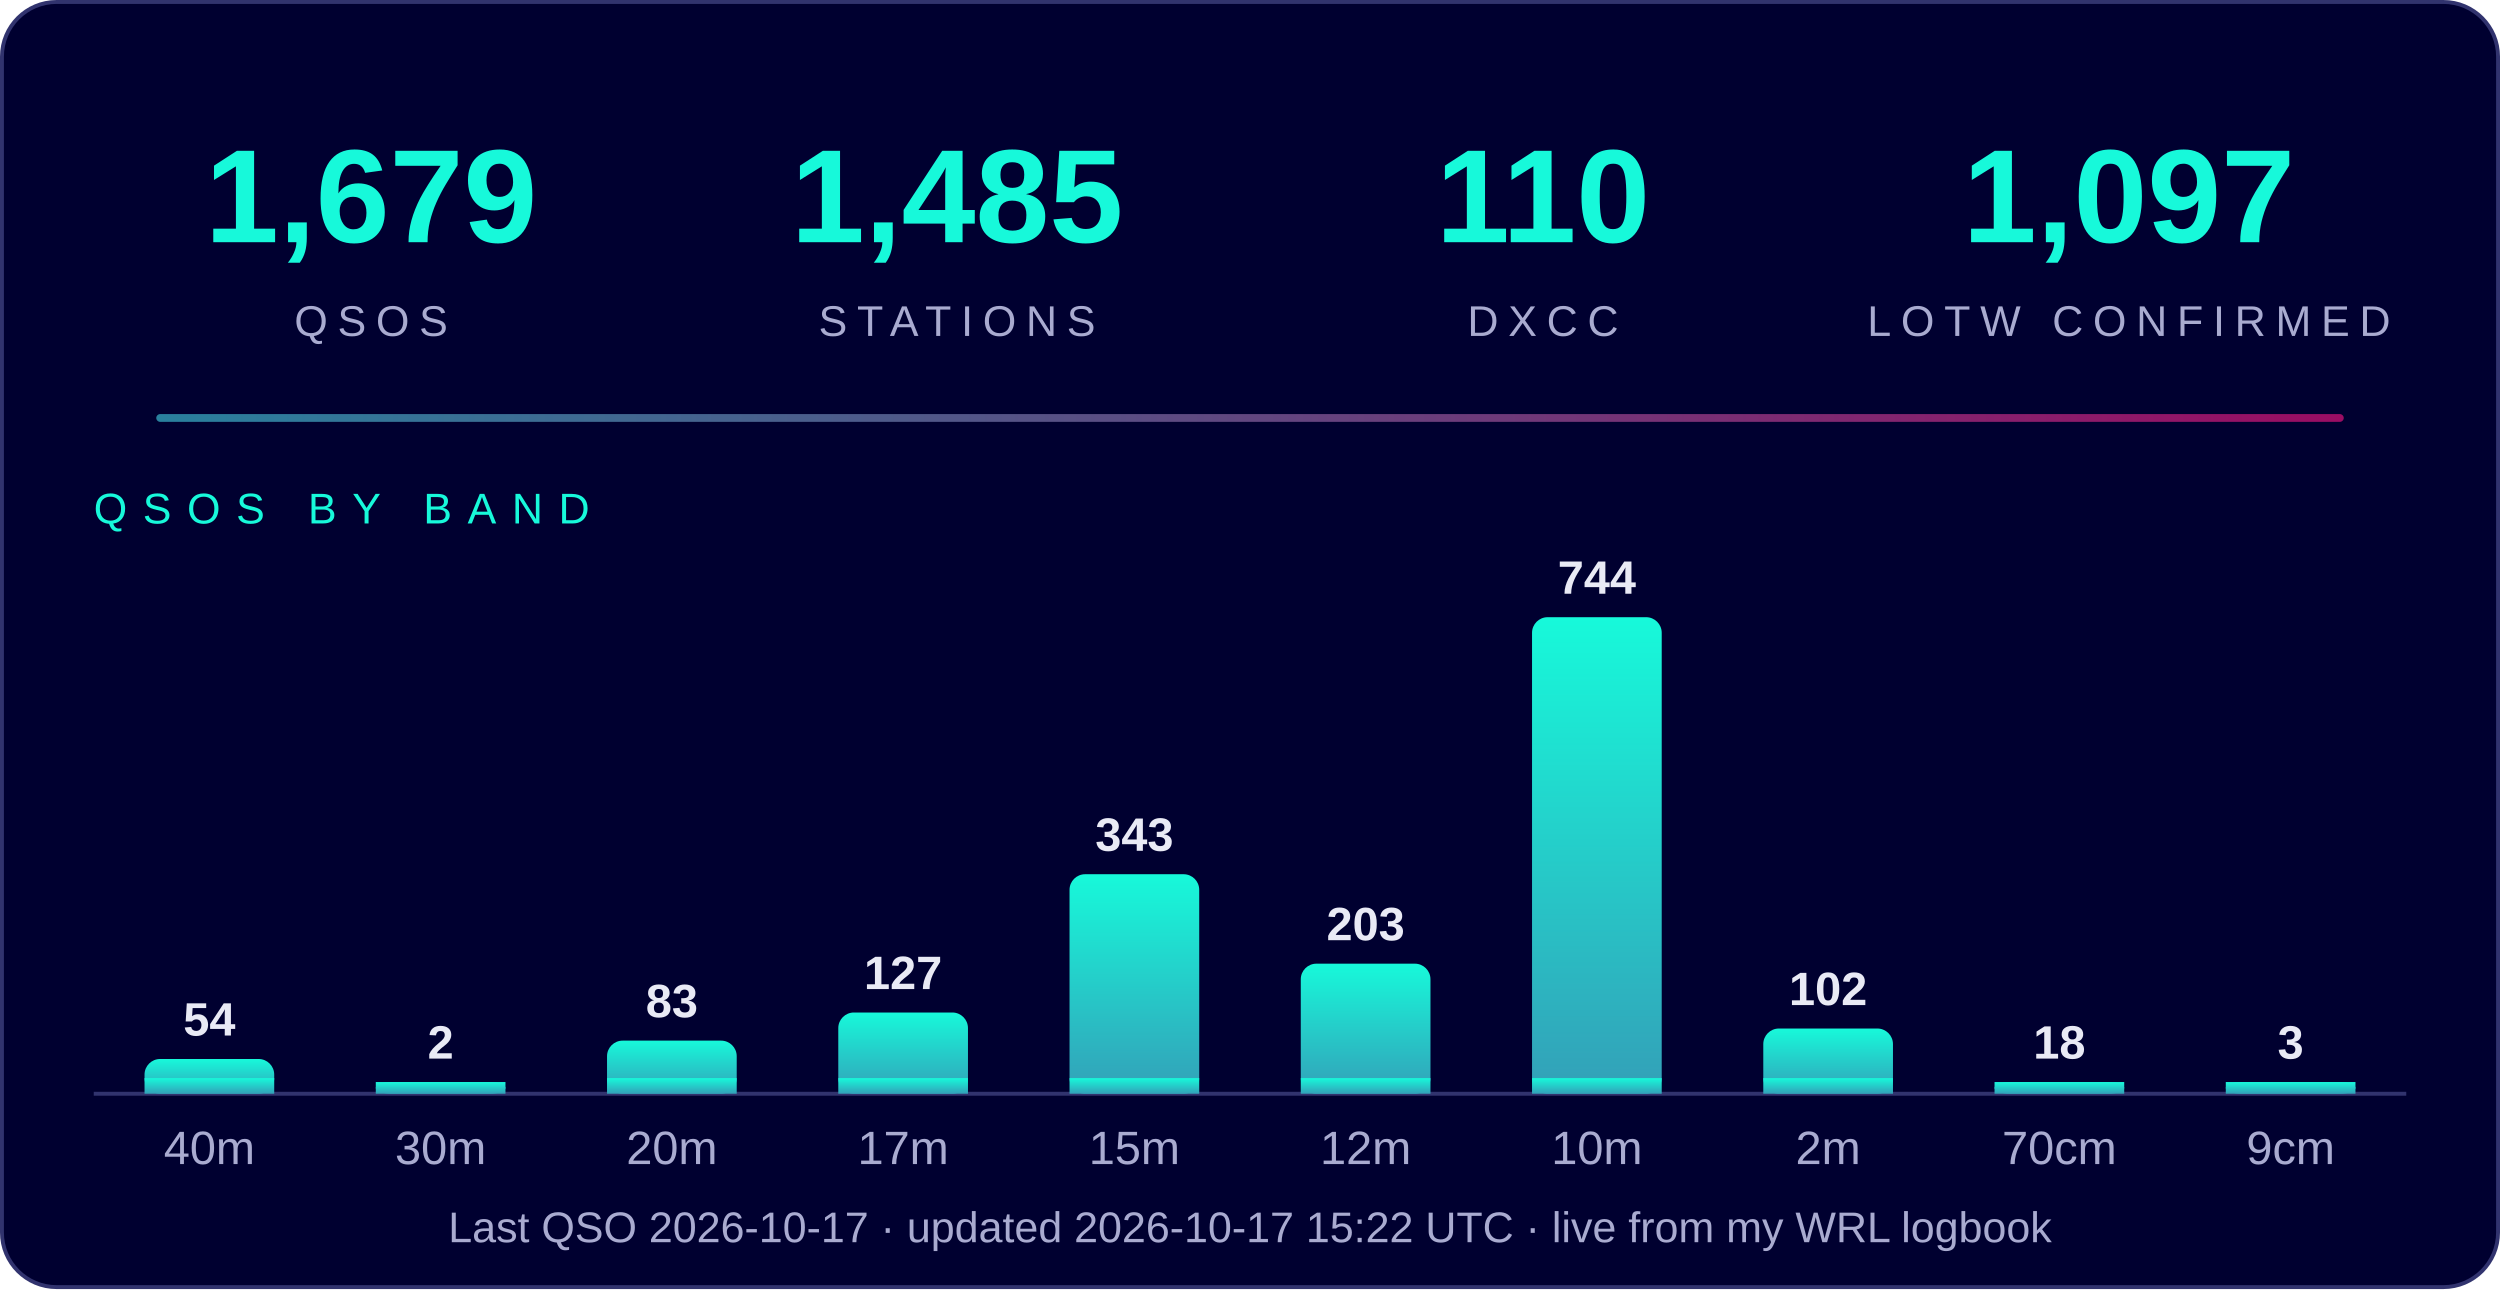
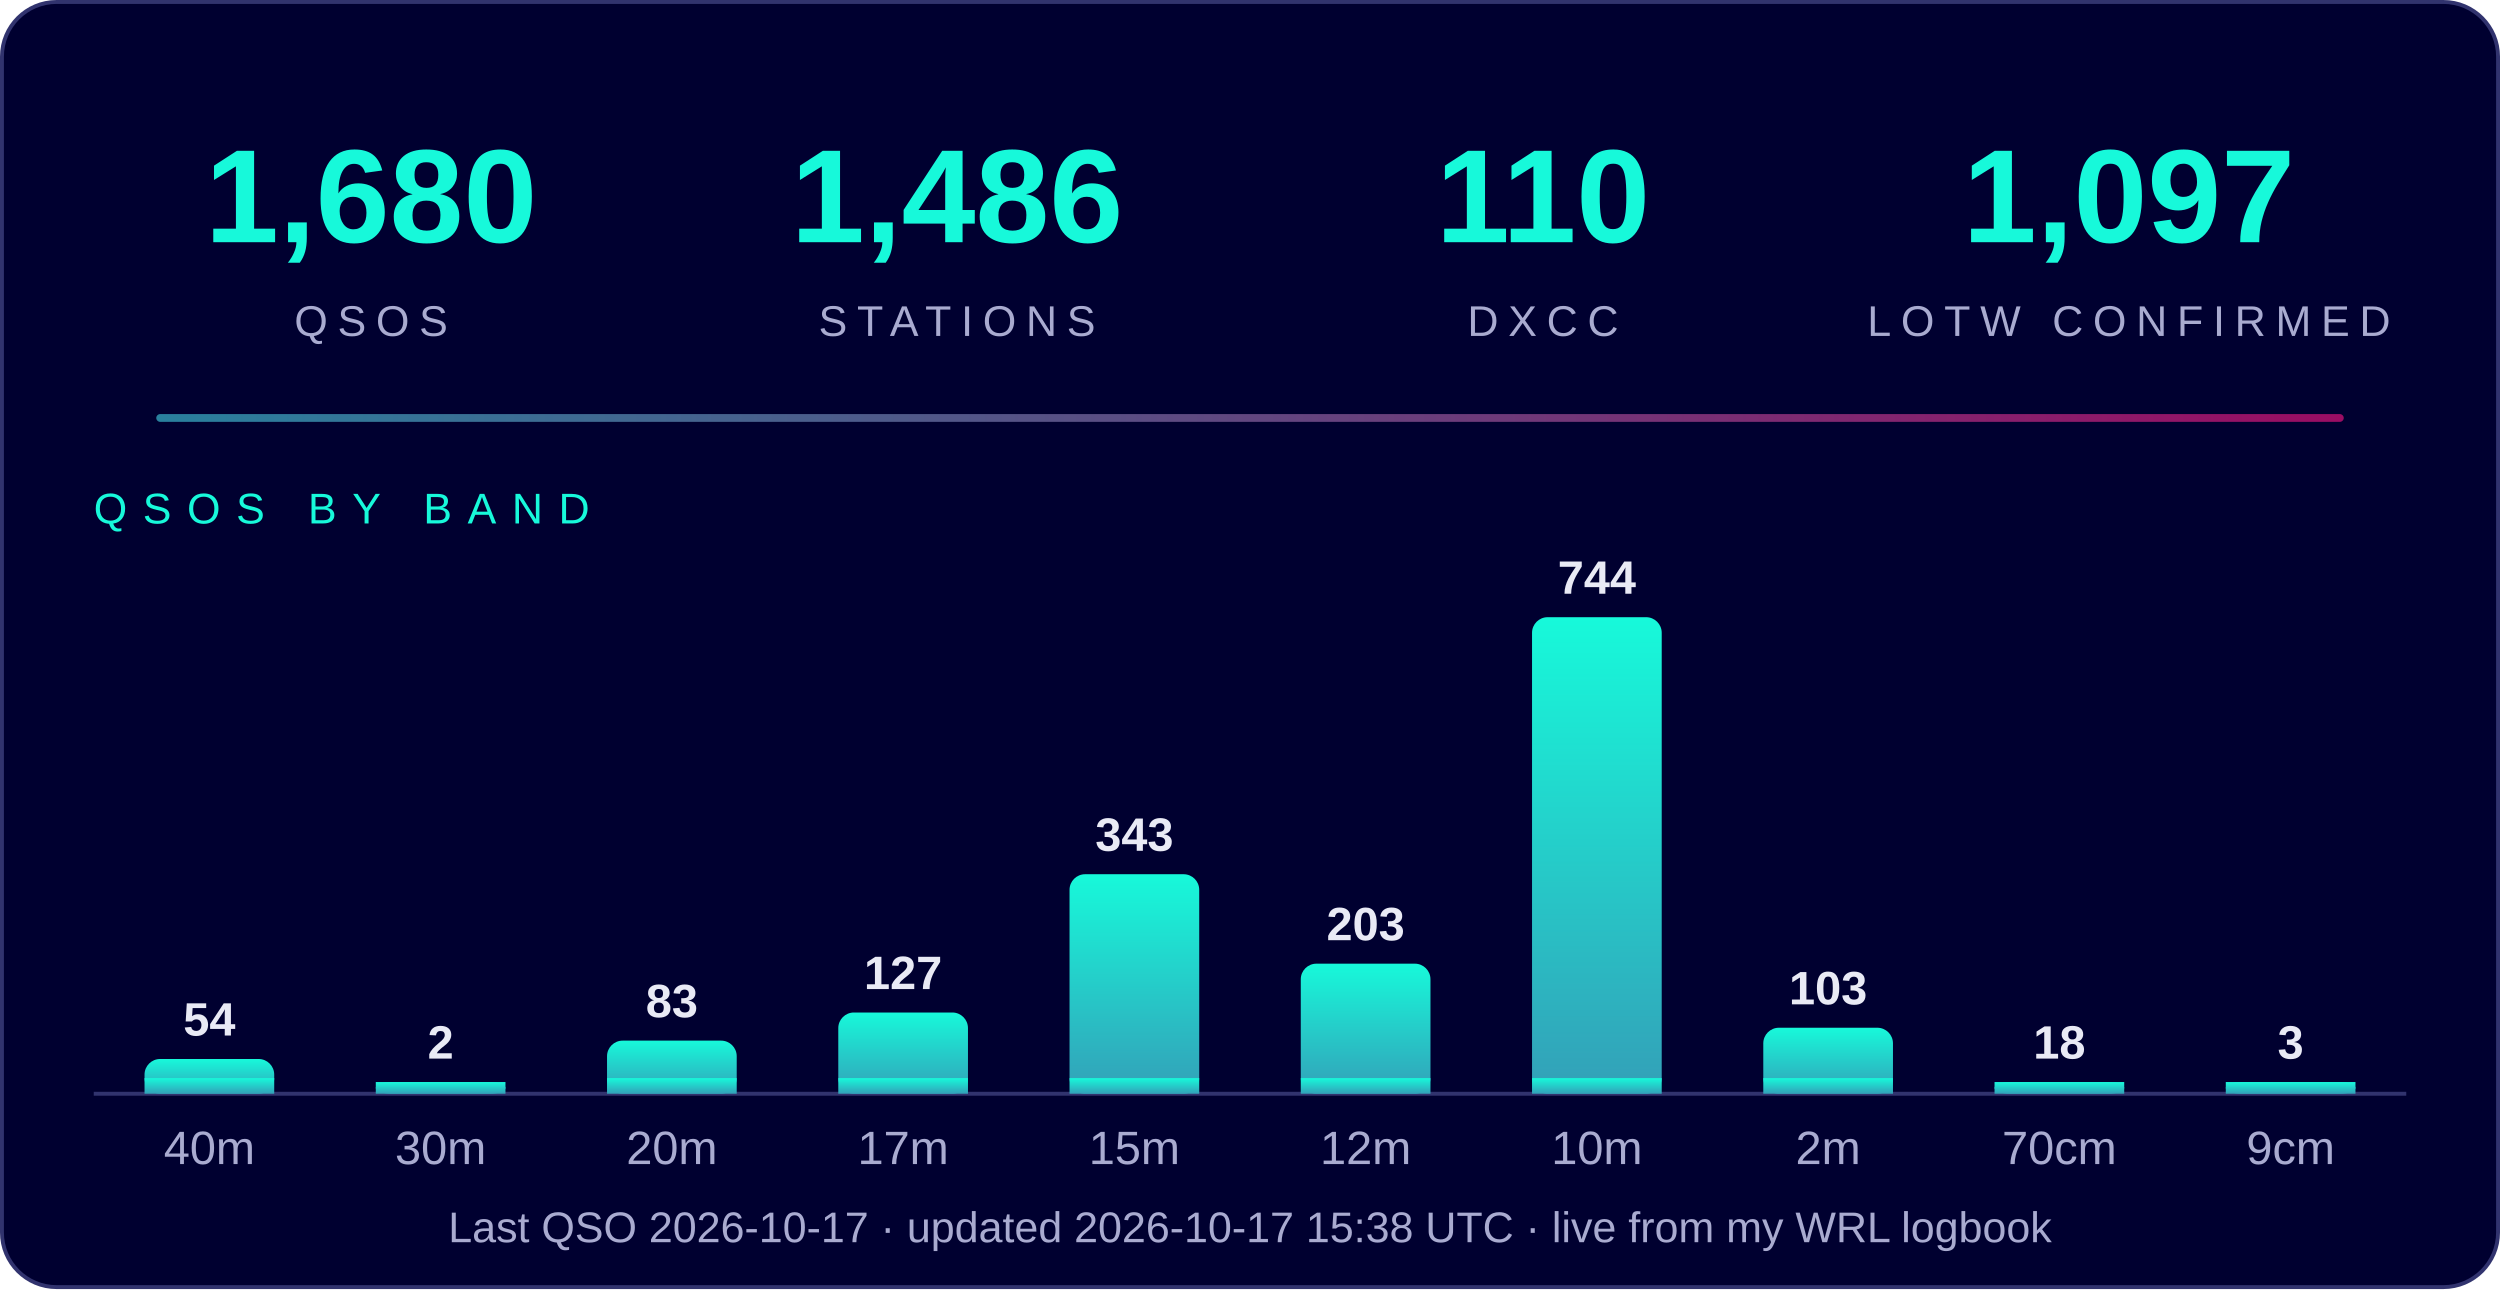
<svg xmlns="http://www.w3.org/2000/svg" width="640" height="330" viewBox="0 0 640 330" font-family="Segoe UI, Arial, Helvetica, sans-serif">
  <defs>
    <linearGradient id="g" x1="0" y1="1" x2="0" y2="0">
      <stop offset="0" stop-color="#33a0b8" />
      <stop offset="1" stop-color="#17f9da" />
    </linearGradient>
    <linearGradient id="line" x1="0" x2="1">
      <stop offset="0" stop-color="#33a0b8" />
      <stop offset="1" stop-color="#c0106f" />
    </linearGradient>
  </defs>
  <rect x="0.5" y="0.5" width="639" height="329" rx="14" fill="#000030" stroke="#31336e" />
-   <text x="95" y="62" text-anchor="middle" font-size="34" font-weight="800" fill="#17f9da">1,679</text>
+   <text x="95" y="62" text-anchor="middle" font-size="34" font-weight="800" fill="#17f9da">1,680</text>
  <text x="95" y="86" text-anchor="middle" font-size="11" letter-spacing="2.5" fill="#a9abd0">QSOS</text>
-   <text x="245" y="62" text-anchor="middle" font-size="34" font-weight="800" fill="#17f9da">1,485</text>
+   <text x="245" y="62" text-anchor="middle" font-size="34" font-weight="800" fill="#17f9da">1,486</text>
  <text x="245" y="86" text-anchor="middle" font-size="11" letter-spacing="2.5" fill="#a9abd0">STATIONS</text>
  <text x="395" y="62" text-anchor="middle" font-size="34" font-weight="800" fill="#17f9da">110</text>
  <text x="395" y="86" text-anchor="middle" font-size="11" letter-spacing="2.5" fill="#a9abd0">DXCC</text>
  <text x="545" y="62" text-anchor="middle" font-size="34" font-weight="800" fill="#17f9da">1,097</text>
  <text x="545" y="86" text-anchor="middle" font-size="11" letter-spacing="2.5" fill="#a9abd0">LOTW CONFIRMED</text>
  <rect x="40" y="106" width="560" height="2" rx="1" fill="url(#line)" opacity="0.8" />
  <text x="24" y="134" font-size="11" letter-spacing="4" fill="#17f9da">QSOS BY BAND</text>
  <line x1="24" y1="280" x2="616" y2="280" stroke="#31336e" />
  <rect x="37.0" y="271.1" width="33.2" height="8.9" rx="4" fill="url(#g)" />
  <rect x="37.0" y="276.0" width="33.2" height="4.0" fill="url(#g)" />
  <text x="53.6" y="265.1" text-anchor="middle" font-size="12" font-weight="bold" fill="#e9eaf5">54</text>
  <text x="53.6" y="298" text-anchor="middle" font-size="12" fill="#a9abd0">40m</text>
  <rect x="96.2" y="277.0" width="33.2" height="3.0" rx="4" fill="url(#g)" />
  <rect x="96.2" y="277.0" width="33.2" height="3.0" fill="url(#g)" />
  <text x="112.8" y="271.0" text-anchor="middle" font-size="12" font-weight="bold" fill="#e9eaf5">2</text>
  <text x="112.8" y="298" text-anchor="middle" font-size="12" fill="#a9abd0">30m</text>
  <rect x="155.4" y="266.4" width="33.2" height="13.6" rx="4" fill="url(#g)" />
  <rect x="155.4" y="276.0" width="33.2" height="4.0" fill="url(#g)" />
  <text x="172.0" y="260.4" text-anchor="middle" font-size="12" font-weight="bold" fill="#e9eaf5">83</text>
  <text x="172.0" y="298" text-anchor="middle" font-size="12" fill="#a9abd0">20m</text>
  <rect x="214.6" y="259.2" width="33.2" height="20.8" rx="4" fill="url(#g)" />
  <rect x="214.6" y="276.0" width="33.2" height="4.0" fill="url(#g)" />
  <text x="231.2" y="253.2" text-anchor="middle" font-size="12" font-weight="bold" fill="#e9eaf5">127</text>
  <text x="231.2" y="298" text-anchor="middle" font-size="12" fill="#a9abd0">17m</text>
  <rect x="273.8" y="223.8" width="33.2" height="56.2" rx="4" fill="url(#g)" />
  <rect x="273.8" y="276.0" width="33.2" height="4.0" fill="url(#g)" />
  <text x="290.4" y="217.8" text-anchor="middle" font-size="12" font-weight="bold" fill="#e9eaf5">343</text>
  <text x="290.4" y="298" text-anchor="middle" font-size="12" fill="#a9abd0">15m</text>
  <rect x="333.0" y="246.7" width="33.2" height="33.3" rx="4" fill="url(#g)" />
  <rect x="333.0" y="276.0" width="33.2" height="4.0" fill="url(#g)" />
  <text x="349.6" y="240.7" text-anchor="middle" font-size="12" font-weight="bold" fill="#e9eaf5">203</text>
  <text x="349.6" y="298" text-anchor="middle" font-size="12" fill="#a9abd0">12m</text>
  <rect x="392.2" y="158.0" width="33.2" height="122.0" rx="4" fill="url(#g)" />
  <rect x="392.2" y="276.0" width="33.2" height="4.0" fill="url(#g)" />
  <text x="408.8" y="152.0" text-anchor="middle" font-size="12" font-weight="bold" fill="#e9eaf5">744</text>
  <text x="408.8" y="298" text-anchor="middle" font-size="12" fill="#a9abd0">10m</text>
-   <rect x="451.4" y="263.3" width="33.2" height="16.7" rx="4" fill="url(#g)" />
+   <rect x="451.4" y="263.1" width="33.2" height="16.9" rx="4" fill="url(#g)" />
  <rect x="451.4" y="276.0" width="33.2" height="4.0" fill="url(#g)" />
-   <text x="468.0" y="257.3" text-anchor="middle" font-size="12" font-weight="bold" fill="#e9eaf5">102</text>
+   <text x="468.0" y="257.1" text-anchor="middle" font-size="12" font-weight="bold" fill="#e9eaf5">103</text>
  <text x="468.0" y="298" text-anchor="middle" font-size="12" fill="#a9abd0">2m</text>
  <rect x="510.6" y="277.0" width="33.2" height="3.0" rx="4" fill="url(#g)" />
  <rect x="510.6" y="277.0" width="33.2" height="3.0" fill="url(#g)" />
  <text x="527.2" y="271.0" text-anchor="middle" font-size="12" font-weight="bold" fill="#e9eaf5">18</text>
  <text x="527.2" y="298" text-anchor="middle" font-size="12" fill="#a9abd0">70cm</text>
  <rect x="569.8" y="277.0" width="33.2" height="3.0" rx="4" fill="url(#g)" />
  <rect x="569.8" y="277.0" width="33.2" height="3.0" fill="url(#g)" />
  <text x="586.4" y="271.0" text-anchor="middle" font-size="12" font-weight="bold" fill="#e9eaf5">3</text>
  <text x="586.4" y="298" text-anchor="middle" font-size="12" fill="#a9abd0">9cm</text>
-   <text x="320" y="318" text-anchor="middle" font-size="11" fill="#a9abd0">Last QSO 2026-10-17  ·  updated 2026-10-17 15:22 UTC  ·  live from my WRL logbook</text>
+   <text x="320" y="318" text-anchor="middle" font-size="11" fill="#a9abd0">Last QSO 2026-10-17  ·  updated 2026-10-17 15:38 UTC  ·  live from my WRL logbook</text>
</svg>
